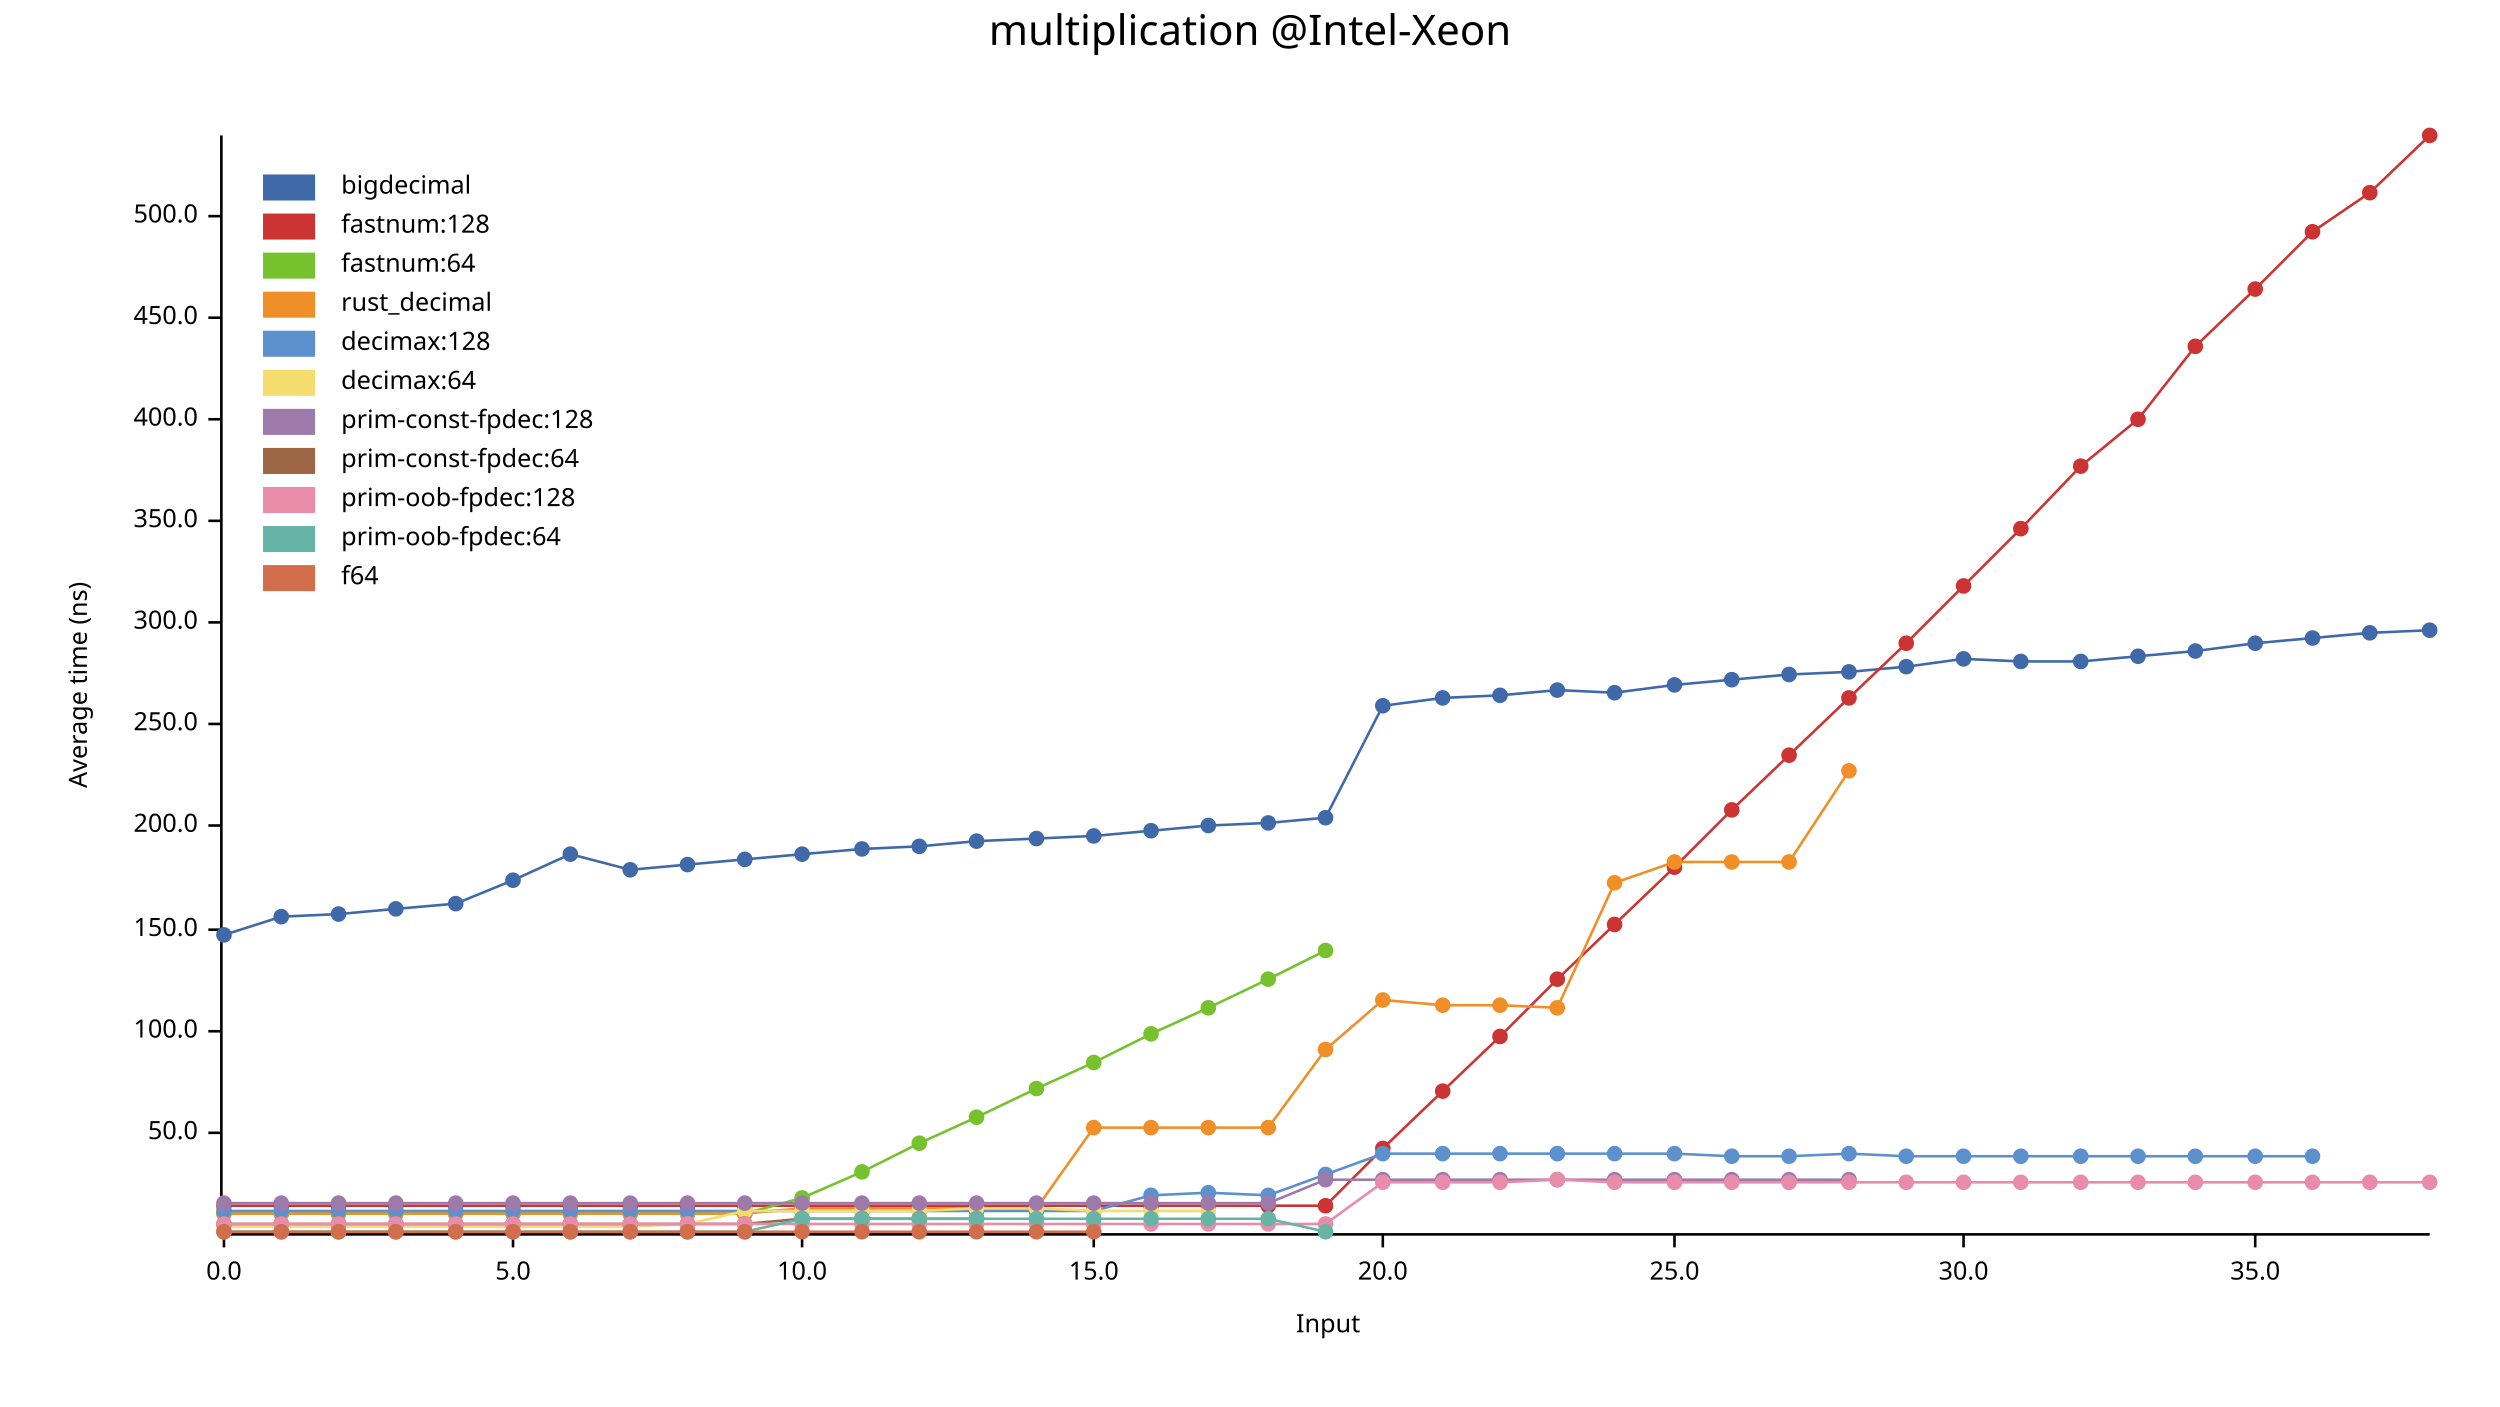
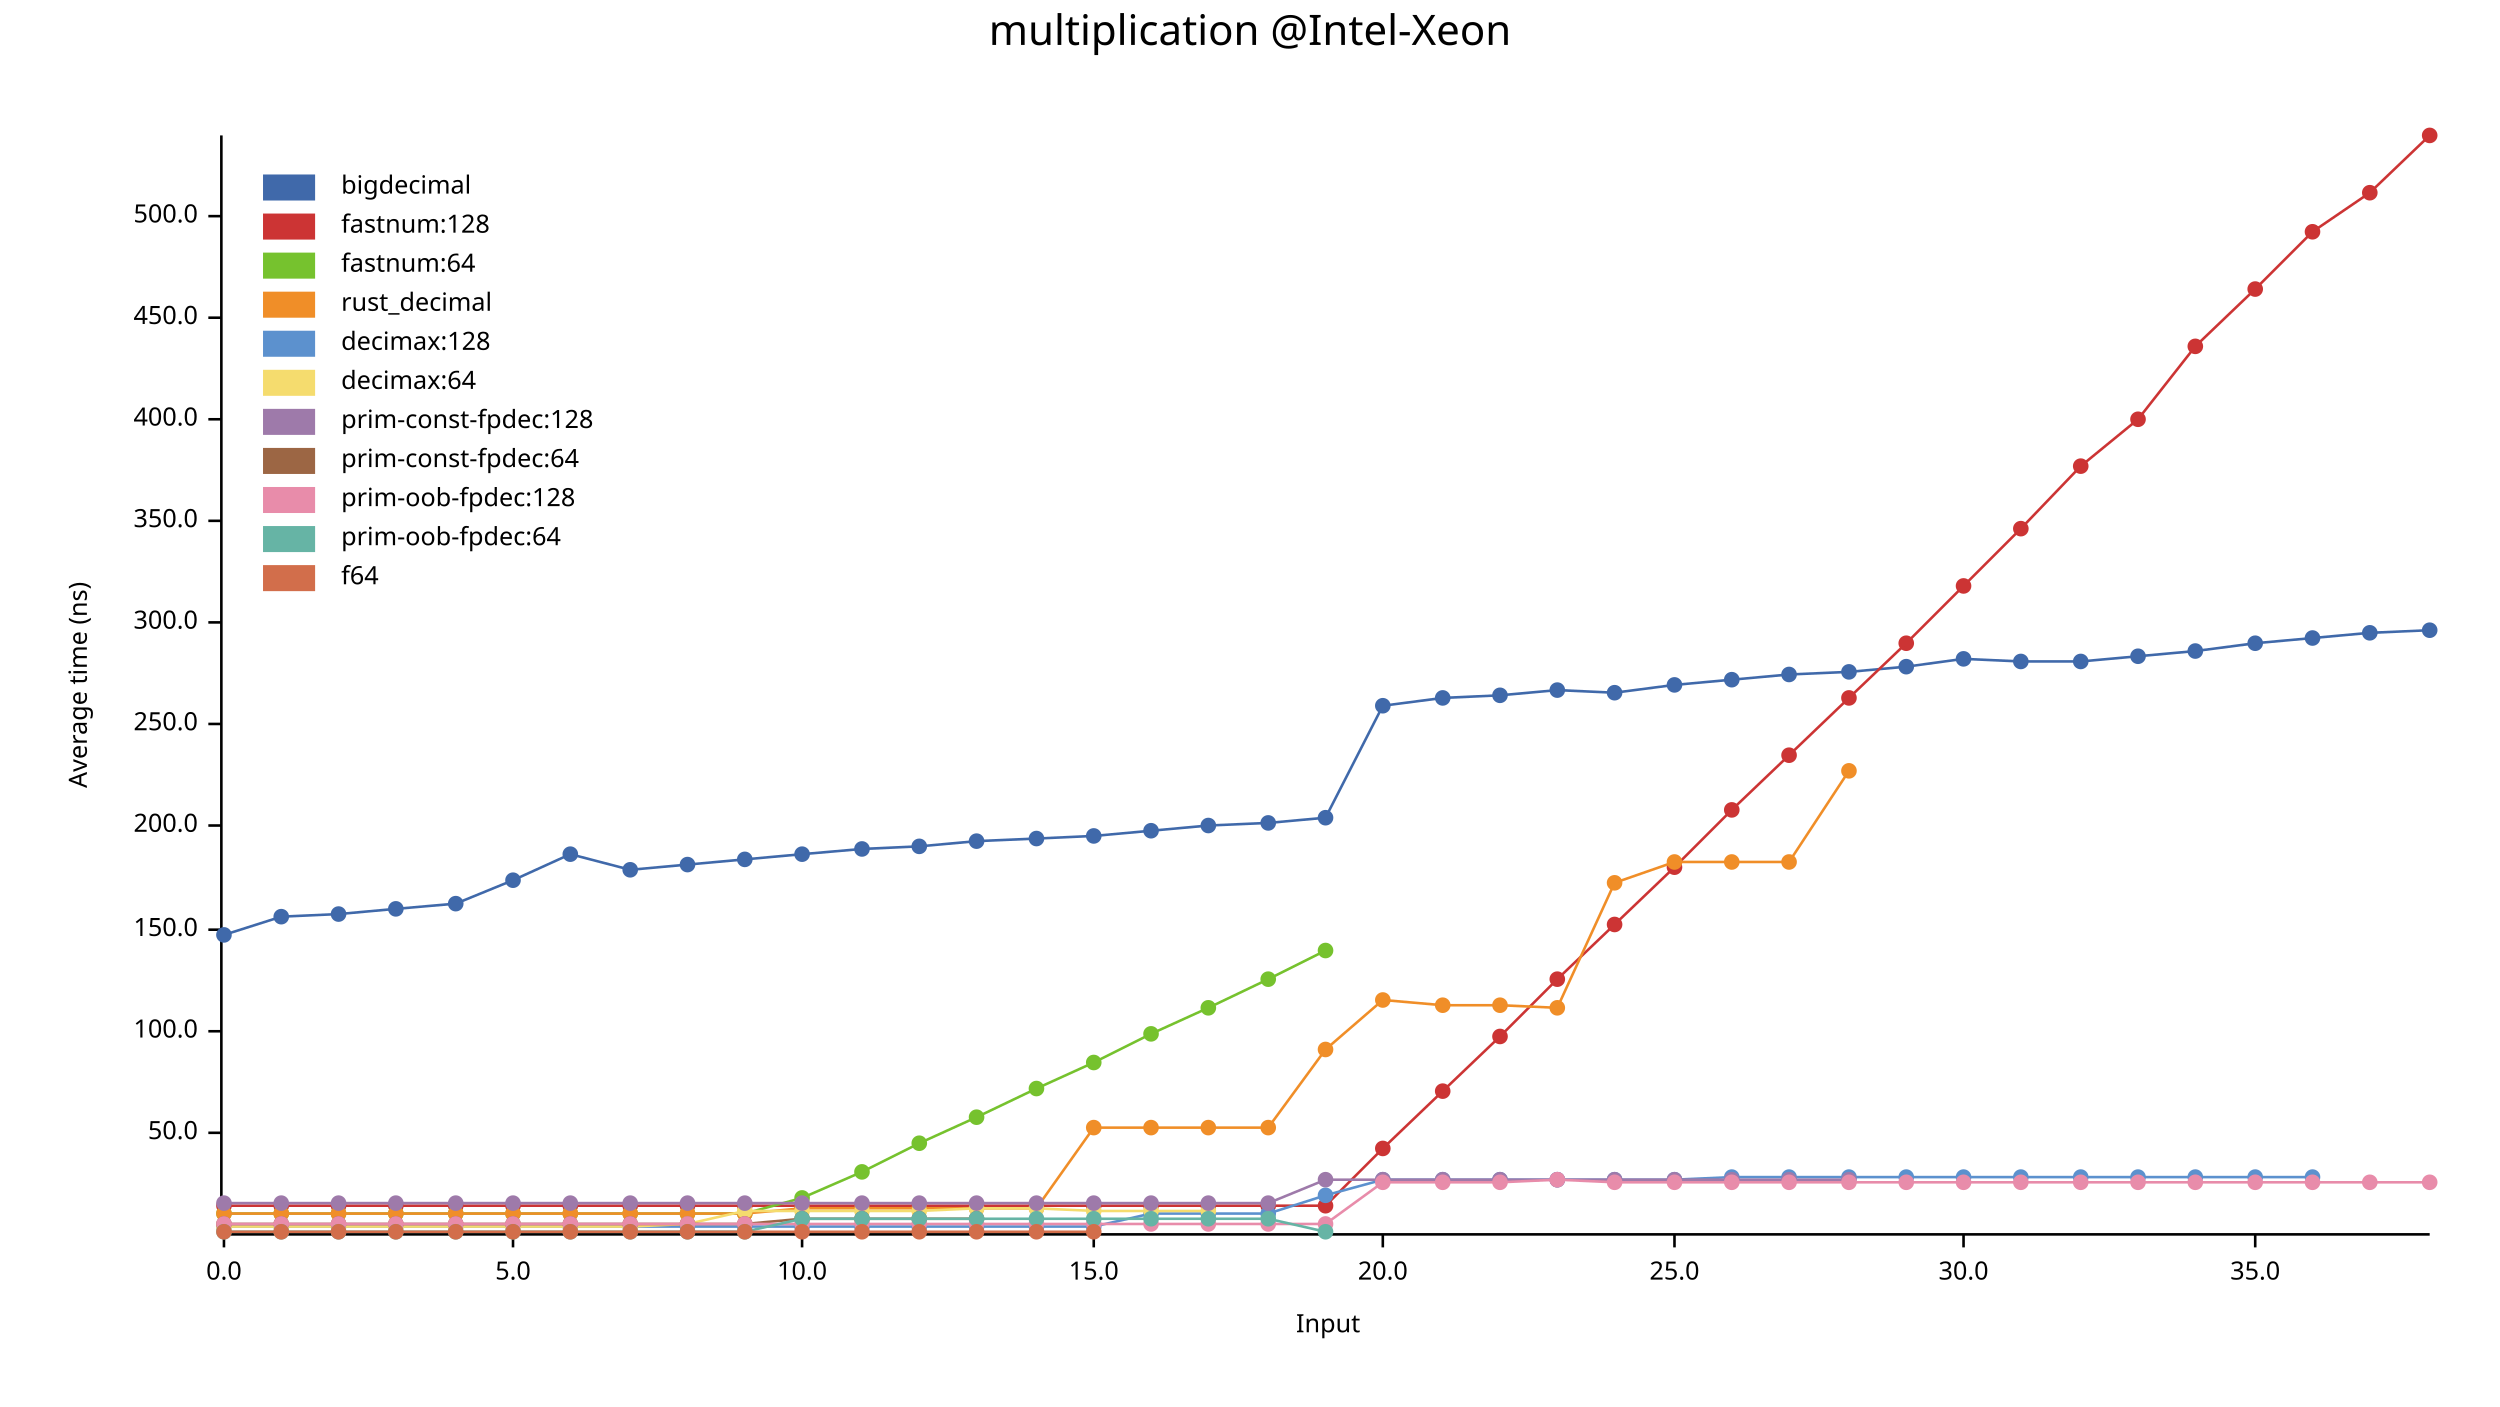
<svg xmlns="http://www.w3.org/2000/svg" width="960" height="540" viewBox="0 0 960 540">
  <text x="480" y="5" dy="0.76em" text-anchor="middle" font-family="sans-serif" font-size="16.129" opacity="1" fill="#000000">
multiplication @Intel-Xeon
</text>
  <text x="26" y="263" dy="0.76em" text-anchor="middle" font-family="sans-serif" font-size="9.677" opacity="1" fill="#000000" transform="rotate(270, 26, 263)">
Average time (ns)
</text>
  <text x="510" y="514" dy="-0.5ex" text-anchor="middle" font-family="sans-serif" font-size="9.677" opacity="1" fill="#000000">
Input
</text>
  <polyline fill="none" opacity="1" stroke="#000000" stroke-width="1" points="85,52 85,473 " />
  <text x="76" y="435" dy="0.5ex" text-anchor="end" font-family="sans-serif" font-size="9.677" opacity="1" fill="#000000">
50.0
</text>
  <polyline fill="none" opacity="1" stroke="#000000" stroke-width="1" points="80,435 85,435 " />
  <text x="76" y="396" dy="0.5ex" text-anchor="end" font-family="sans-serif" font-size="9.677" opacity="1" fill="#000000">
100.0
</text>
  <polyline fill="none" opacity="1" stroke="#000000" stroke-width="1" points="80,396 85,396 " />
  <text x="76" y="357" dy="0.5ex" text-anchor="end" font-family="sans-serif" font-size="9.677" opacity="1" fill="#000000">
150.0
</text>
  <polyline fill="none" opacity="1" stroke="#000000" stroke-width="1" points="80,357 85,357 " />
  <text x="76" y="317" dy="0.5ex" text-anchor="end" font-family="sans-serif" font-size="9.677" opacity="1" fill="#000000">
200.0
</text>
  <polyline fill="none" opacity="1" stroke="#000000" stroke-width="1" points="80,317 85,317 " />
  <text x="76" y="278" dy="0.5ex" text-anchor="end" font-family="sans-serif" font-size="9.677" opacity="1" fill="#000000">
250.0
</text>
  <polyline fill="none" opacity="1" stroke="#000000" stroke-width="1" points="80,278 85,278 " />
  <text x="76" y="239" dy="0.5ex" text-anchor="end" font-family="sans-serif" font-size="9.677" opacity="1" fill="#000000">
300.0
</text>
  <polyline fill="none" opacity="1" stroke="#000000" stroke-width="1" points="80,239 85,239 " />
  <text x="76" y="200" dy="0.5ex" text-anchor="end" font-family="sans-serif" font-size="9.677" opacity="1" fill="#000000">
350.0
</text>
  <polyline fill="none" opacity="1" stroke="#000000" stroke-width="1" points="80,200 85,200 " />
  <text x="76" y="161" dy="0.5ex" text-anchor="end" font-family="sans-serif" font-size="9.677" opacity="1" fill="#000000">
400.0
</text>
  <polyline fill="none" opacity="1" stroke="#000000" stroke-width="1" points="80,161 85,161 " />
  <text x="76" y="122" dy="0.5ex" text-anchor="end" font-family="sans-serif" font-size="9.677" opacity="1" fill="#000000">
450.0
</text>
  <polyline fill="none" opacity="1" stroke="#000000" stroke-width="1" points="80,122 85,122 " />
  <text x="76" y="83" dy="0.5ex" text-anchor="end" font-family="sans-serif" font-size="9.677" opacity="1" fill="#000000">
500.0
</text>
  <polyline fill="none" opacity="1" stroke="#000000" stroke-width="1" points="80,83 85,83 " />
  <polyline fill="none" opacity="1" stroke="#000000" stroke-width="1" points="86,474 933,474 " />
  <text x="86" y="484" dy="0.76em" text-anchor="middle" font-family="sans-serif" font-size="9.677" opacity="1" fill="#000000">
0.0
</text>
  <polyline fill="none" opacity="1" stroke="#000000" stroke-width="1" points="86,474 86,479 " />
  <text x="197" y="484" dy="0.76em" text-anchor="middle" font-family="sans-serif" font-size="9.677" opacity="1" fill="#000000">
5.0
</text>
  <polyline fill="none" opacity="1" stroke="#000000" stroke-width="1" points="197,474 197,479 " />
  <text x="308" y="484" dy="0.76em" text-anchor="middle" font-family="sans-serif" font-size="9.677" opacity="1" fill="#000000">
10.0
</text>
  <polyline fill="none" opacity="1" stroke="#000000" stroke-width="1" points="308,474 308,479 " />
  <text x="420" y="484" dy="0.76em" text-anchor="middle" font-family="sans-serif" font-size="9.677" opacity="1" fill="#000000">
15.0
</text>
  <polyline fill="none" opacity="1" stroke="#000000" stroke-width="1" points="420,474 420,479 " />
  <text x="531" y="484" dy="0.76em" text-anchor="middle" font-family="sans-serif" font-size="9.677" opacity="1" fill="#000000">
20.0
</text>
  <polyline fill="none" opacity="1" stroke="#000000" stroke-width="1" points="531,474 531,479 " />
  <text x="643" y="484" dy="0.76em" text-anchor="middle" font-family="sans-serif" font-size="9.677" opacity="1" fill="#000000">
25.0
</text>
  <polyline fill="none" opacity="1" stroke="#000000" stroke-width="1" points="643,474 643,479 " />
  <text x="754" y="484" dy="0.76em" text-anchor="middle" font-family="sans-serif" font-size="9.677" opacity="1" fill="#000000">
30.0
</text>
  <polyline fill="none" opacity="1" stroke="#000000" stroke-width="1" points="754,474 754,479 " />
  <text x="866" y="484" dy="0.76em" text-anchor="middle" font-family="sans-serif" font-size="9.677" opacity="1" fill="#000000">
35.0
</text>
  <polyline fill="none" opacity="1" stroke="#000000" stroke-width="1" points="866,474 866,479 " />
  <circle cx="86" cy="359" r="3" opacity="1" fill="#4069AA" stroke="none" stroke-width="1" />
  <circle cx="108" cy="352" r="3" opacity="1" fill="#4069AA" stroke="none" stroke-width="1" />
  <circle cx="130" cy="351" r="3" opacity="1" fill="#4069AA" stroke="none" stroke-width="1" />
  <circle cx="152" cy="349" r="3" opacity="1" fill="#4069AA" stroke="none" stroke-width="1" />
  <circle cx="175" cy="347" r="3" opacity="1" fill="#4069AA" stroke="none" stroke-width="1" />
  <circle cx="197" cy="338" r="3" opacity="1" fill="#4069AA" stroke="none" stroke-width="1" />
  <circle cx="219" cy="328" r="3" opacity="1" fill="#4069AA" stroke="none" stroke-width="1" />
  <circle cx="242" cy="334" r="3" opacity="1" fill="#4069AA" stroke="none" stroke-width="1" />
  <circle cx="264" cy="332" r="3" opacity="1" fill="#4069AA" stroke="none" stroke-width="1" />
  <circle cx="286" cy="330" r="3" opacity="1" fill="#4069AA" stroke="none" stroke-width="1" />
  <circle cx="308" cy="328" r="3" opacity="1" fill="#4069AA" stroke="none" stroke-width="1" />
  <circle cx="331" cy="326" r="3" opacity="1" fill="#4069AA" stroke="none" stroke-width="1" />
  <circle cx="353" cy="325" r="3" opacity="1" fill="#4069AA" stroke="none" stroke-width="1" />
  <circle cx="375" cy="323" r="3" opacity="1" fill="#4069AA" stroke="none" stroke-width="1" />
  <circle cx="398" cy="322" r="3" opacity="1" fill="#4069AA" stroke="none" stroke-width="1" />
  <circle cx="420" cy="321" r="3" opacity="1" fill="#4069AA" stroke="none" stroke-width="1" />
  <circle cx="442" cy="319" r="3" opacity="1" fill="#4069AA" stroke="none" stroke-width="1" />
  <circle cx="464" cy="317" r="3" opacity="1" fill="#4069AA" stroke="none" stroke-width="1" />
  <circle cx="487" cy="316" r="3" opacity="1" fill="#4069AA" stroke="none" stroke-width="1" />
  <circle cx="509" cy="314" r="3" opacity="1" fill="#4069AA" stroke="none" stroke-width="1" />
  <circle cx="531" cy="271" r="3" opacity="1" fill="#4069AA" stroke="none" stroke-width="1" />
  <circle cx="554" cy="268" r="3" opacity="1" fill="#4069AA" stroke="none" stroke-width="1" />
  <circle cx="576" cy="267" r="3" opacity="1" fill="#4069AA" stroke="none" stroke-width="1" />
  <circle cx="598" cy="265" r="3" opacity="1" fill="#4069AA" stroke="none" stroke-width="1" />
  <circle cx="620" cy="266" r="3" opacity="1" fill="#4069AA" stroke="none" stroke-width="1" />
  <circle cx="643" cy="263" r="3" opacity="1" fill="#4069AA" stroke="none" stroke-width="1" />
  <circle cx="665" cy="261" r="3" opacity="1" fill="#4069AA" stroke="none" stroke-width="1" />
  <circle cx="687" cy="259" r="3" opacity="1" fill="#4069AA" stroke="none" stroke-width="1" />
  <circle cx="710" cy="258" r="3" opacity="1" fill="#4069AA" stroke="none" stroke-width="1" />
  <circle cx="732" cy="256" r="3" opacity="1" fill="#4069AA" stroke="none" stroke-width="1" />
  <circle cx="754" cy="253" r="3" opacity="1" fill="#4069AA" stroke="none" stroke-width="1" />
  <circle cx="776" cy="254" r="3" opacity="1" fill="#4069AA" stroke="none" stroke-width="1" />
  <circle cx="799" cy="254" r="3" opacity="1" fill="#4069AA" stroke="none" stroke-width="1" />
  <circle cx="821" cy="252" r="3" opacity="1" fill="#4069AA" stroke="none" stroke-width="1" />
  <circle cx="843" cy="250" r="3" opacity="1" fill="#4069AA" stroke="none" stroke-width="1" />
  <circle cx="866" cy="247" r="3" opacity="1" fill="#4069AA" stroke="none" stroke-width="1" />
  <circle cx="888" cy="245" r="3" opacity="1" fill="#4069AA" stroke="none" stroke-width="1" />
  <circle cx="910" cy="243" r="3" opacity="1" fill="#4069AA" stroke="none" stroke-width="1" />
  <circle cx="933" cy="242" r="3" opacity="1" fill="#4069AA" stroke="none" stroke-width="1" />
  <polyline fill="none" opacity="1" stroke="#4069AA" stroke-width="1" points="86,359 108,352 130,351 152,349 175,347 197,338 219,328 242,334 264,332 286,330 308,328 331,326 353,325 375,323 398,322 420,321 442,319 464,317 487,316 509,314 531,271 554,268 576,267 598,265 620,266 643,263 665,261 687,259 710,258 732,256 754,253 776,254 799,254 821,252 843,250 866,247 888,245 910,243 933,242 " />
  <circle cx="86" cy="463" r="3" opacity="1" fill="#CC3434" stroke="none" stroke-width="1" />
  <circle cx="108" cy="463" r="3" opacity="1" fill="#CC3434" stroke="none" stroke-width="1" />
  <circle cx="130" cy="463" r="3" opacity="1" fill="#CC3434" stroke="none" stroke-width="1" />
  <circle cx="152" cy="463" r="3" opacity="1" fill="#CC3434" stroke="none" stroke-width="1" />
  <circle cx="175" cy="463" r="3" opacity="1" fill="#CC3434" stroke="none" stroke-width="1" />
  <circle cx="197" cy="463" r="3" opacity="1" fill="#CC3434" stroke="none" stroke-width="1" />
  <circle cx="219" cy="463" r="3" opacity="1" fill="#CC3434" stroke="none" stroke-width="1" />
  <circle cx="242" cy="463" r="3" opacity="1" fill="#CC3434" stroke="none" stroke-width="1" />
  <circle cx="264" cy="463" r="3" opacity="1" fill="#CC3434" stroke="none" stroke-width="1" />
  <circle cx="286" cy="463" r="3" opacity="1" fill="#CC3434" stroke="none" stroke-width="1" />
  <circle cx="308" cy="463" r="3" opacity="1" fill="#CC3434" stroke="none" stroke-width="1" />
  <circle cx="331" cy="463" r="3" opacity="1" fill="#CC3434" stroke="none" stroke-width="1" />
  <circle cx="353" cy="463" r="3" opacity="1" fill="#CC3434" stroke="none" stroke-width="1" />
  <circle cx="375" cy="463" r="3" opacity="1" fill="#CC3434" stroke="none" stroke-width="1" />
  <circle cx="398" cy="463" r="3" opacity="1" fill="#CC3434" stroke="none" stroke-width="1" />
  <circle cx="420" cy="463" r="3" opacity="1" fill="#CC3434" stroke="none" stroke-width="1" />
  <circle cx="442" cy="463" r="3" opacity="1" fill="#CC3434" stroke="none" stroke-width="1" />
  <circle cx="464" cy="463" r="3" opacity="1" fill="#CC3434" stroke="none" stroke-width="1" />
  <circle cx="487" cy="463" r="3" opacity="1" fill="#CC3434" stroke="none" stroke-width="1" />
  <circle cx="509" cy="463" r="3" opacity="1" fill="#CC3434" stroke="none" stroke-width="1" />
  <circle cx="531" cy="441" r="3" opacity="1" fill="#CC3434" stroke="none" stroke-width="1" />
  <circle cx="554" cy="419" r="3" opacity="1" fill="#CC3434" stroke="none" stroke-width="1" />
  <circle cx="576" cy="398" r="3" opacity="1" fill="#CC3434" stroke="none" stroke-width="1" />
  <circle cx="598" cy="376" r="3" opacity="1" fill="#CC3434" stroke="none" stroke-width="1" />
  <circle cx="620" cy="355" r="3" opacity="1" fill="#CC3434" stroke="none" stroke-width="1" />
  <circle cx="643" cy="333" r="3" opacity="1" fill="#CC3434" stroke="none" stroke-width="1" />
  <circle cx="665" cy="311" r="3" opacity="1" fill="#CC3434" stroke="none" stroke-width="1" />
  <circle cx="687" cy="290" r="3" opacity="1" fill="#CC3434" stroke="none" stroke-width="1" />
  <circle cx="710" cy="268" r="3" opacity="1" fill="#CC3434" stroke="none" stroke-width="1" />
  <circle cx="732" cy="247" r="3" opacity="1" fill="#CC3434" stroke="none" stroke-width="1" />
  <circle cx="754" cy="225" r="3" opacity="1" fill="#CC3434" stroke="none" stroke-width="1" />
  <circle cx="776" cy="203" r="3" opacity="1" fill="#CC3434" stroke="none" stroke-width="1" />
  <circle cx="799" cy="179" r="3" opacity="1" fill="#CC3434" stroke="none" stroke-width="1" />
  <circle cx="821" cy="161" r="3" opacity="1" fill="#CC3434" stroke="none" stroke-width="1" />
  <circle cx="843" cy="133" r="3" opacity="1" fill="#CC3434" stroke="none" stroke-width="1" />
  <circle cx="866" cy="111" r="3" opacity="1" fill="#CC3434" stroke="none" stroke-width="1" />
  <circle cx="888" cy="89" r="3" opacity="1" fill="#CC3434" stroke="none" stroke-width="1" />
  <circle cx="910" cy="74" r="3" opacity="1" fill="#CC3434" stroke="none" stroke-width="1" />
  <circle cx="933" cy="52" r="3" opacity="1" fill="#CC3434" stroke="none" stroke-width="1" />
  <polyline fill="none" opacity="1" stroke="#CC3434" stroke-width="1" points="86,463 108,463 130,463 152,463 175,463 197,463 219,463 242,463 264,463 286,463 308,463 331,463 353,463 375,463 398,463 420,463 442,463 464,463 487,463 509,463 531,441 554,419 576,398 598,376 620,355 643,333 665,311 687,290 710,268 732,247 754,225 776,203 799,179 821,161 843,133 866,111 888,89 910,74 933,52 " />
  <circle cx="86" cy="466" r="3" opacity="1" fill="#76C22E" stroke="none" stroke-width="1" />
  <circle cx="108" cy="466" r="3" opacity="1" fill="#76C22E" stroke="none" stroke-width="1" />
  <circle cx="130" cy="466" r="3" opacity="1" fill="#76C22E" stroke="none" stroke-width="1" />
  <circle cx="152" cy="466" r="3" opacity="1" fill="#76C22E" stroke="none" stroke-width="1" />
  <circle cx="175" cy="466" r="3" opacity="1" fill="#76C22E" stroke="none" stroke-width="1" />
  <circle cx="197" cy="466" r="3" opacity="1" fill="#76C22E" stroke="none" stroke-width="1" />
  <circle cx="219" cy="466" r="3" opacity="1" fill="#76C22E" stroke="none" stroke-width="1" />
  <circle cx="242" cy="466" r="3" opacity="1" fill="#76C22E" stroke="none" stroke-width="1" />
  <circle cx="264" cy="466" r="3" opacity="1" fill="#76C22E" stroke="none" stroke-width="1" />
  <circle cx="286" cy="466" r="3" opacity="1" fill="#76C22E" stroke="none" stroke-width="1" />
  <circle cx="308" cy="460" r="3" opacity="1" fill="#76C22E" stroke="none" stroke-width="1" />
  <circle cx="331" cy="450" r="3" opacity="1" fill="#76C22E" stroke="none" stroke-width="1" />
  <circle cx="353" cy="439" r="3" opacity="1" fill="#76C22E" stroke="none" stroke-width="1" />
  <circle cx="375" cy="429" r="3" opacity="1" fill="#76C22E" stroke="none" stroke-width="1" />
  <circle cx="398" cy="418" r="3" opacity="1" fill="#76C22E" stroke="none" stroke-width="1" />
  <circle cx="420" cy="408" r="3" opacity="1" fill="#76C22E" stroke="none" stroke-width="1" />
  <circle cx="442" cy="397" r="3" opacity="1" fill="#76C22E" stroke="none" stroke-width="1" />
  <circle cx="464" cy="387" r="3" opacity="1" fill="#76C22E" stroke="none" stroke-width="1" />
  <circle cx="487" cy="376" r="3" opacity="1" fill="#76C22E" stroke="none" stroke-width="1" />
  <circle cx="509" cy="365" r="3" opacity="1" fill="#76C22E" stroke="none" stroke-width="1" />
  <polyline fill="none" opacity="1" stroke="#76C22E" stroke-width="1" points="86,466 108,466 130,466 152,466 175,466 197,466 219,466 242,466 264,466 286,466 308,460 331,450 353,439 375,429 398,418 420,408 442,397 464,387 487,376 509,365 " />
  <circle cx="86" cy="466" r="3" opacity="1" fill="#F08E28" stroke="none" stroke-width="1" />
  <circle cx="108" cy="466" r="3" opacity="1" fill="#F08E28" stroke="none" stroke-width="1" />
  <circle cx="130" cy="466" r="3" opacity="1" fill="#F08E28" stroke="none" stroke-width="1" />
  <circle cx="152" cy="466" r="3" opacity="1" fill="#F08E28" stroke="none" stroke-width="1" />
  <circle cx="175" cy="466" r="3" opacity="1" fill="#F08E28" stroke="none" stroke-width="1" />
  <circle cx="197" cy="466" r="3" opacity="1" fill="#F08E28" stroke="none" stroke-width="1" />
  <circle cx="219" cy="466" r="3" opacity="1" fill="#F08E28" stroke="none" stroke-width="1" />
  <circle cx="242" cy="466" r="3" opacity="1" fill="#F08E28" stroke="none" stroke-width="1" />
  <circle cx="264" cy="466" r="3" opacity="1" fill="#F08E28" stroke="none" stroke-width="1" />
  <circle cx="286" cy="466" r="3" opacity="1" fill="#F08E28" stroke="none" stroke-width="1" />
  <circle cx="308" cy="464" r="3" opacity="1" fill="#F08E28" stroke="none" stroke-width="1" />
  <circle cx="331" cy="464" r="3" opacity="1" fill="#F08E28" stroke="none" stroke-width="1" />
  <circle cx="353" cy="464" r="3" opacity="1" fill="#F08E28" stroke="none" stroke-width="1" />
  <circle cx="375" cy="464" r="3" opacity="1" fill="#F08E28" stroke="none" stroke-width="1" />
  <circle cx="398" cy="464" r="3" opacity="1" fill="#F08E28" stroke="none" stroke-width="1" />
  <circle cx="420" cy="433" r="3" opacity="1" fill="#F08E28" stroke="none" stroke-width="1" />
  <circle cx="442" cy="433" r="3" opacity="1" fill="#F08E28" stroke="none" stroke-width="1" />
  <circle cx="464" cy="433" r="3" opacity="1" fill="#F08E28" stroke="none" stroke-width="1" />
  <circle cx="487" cy="433" r="3" opacity="1" fill="#F08E28" stroke="none" stroke-width="1" />
  <circle cx="509" cy="403" r="3" opacity="1" fill="#F08E28" stroke="none" stroke-width="1" />
  <circle cx="531" cy="384" r="3" opacity="1" fill="#F08E28" stroke="none" stroke-width="1" />
  <circle cx="554" cy="386" r="3" opacity="1" fill="#F08E28" stroke="none" stroke-width="1" />
  <circle cx="576" cy="386" r="3" opacity="1" fill="#F08E28" stroke="none" stroke-width="1" />
  <circle cx="598" cy="387" r="3" opacity="1" fill="#F08E28" stroke="none" stroke-width="1" />
  <circle cx="620" cy="339" r="3" opacity="1" fill="#F08E28" stroke="none" stroke-width="1" />
  <circle cx="643" cy="331" r="3" opacity="1" fill="#F08E28" stroke="none" stroke-width="1" />
  <circle cx="665" cy="331" r="3" opacity="1" fill="#F08E28" stroke="none" stroke-width="1" />
  <circle cx="687" cy="331" r="3" opacity="1" fill="#F08E28" stroke="none" stroke-width="1" />
  <circle cx="710" cy="296" r="3" opacity="1" fill="#F08E28" stroke="none" stroke-width="1" />
  <polyline fill="none" opacity="1" stroke="#F08E28" stroke-width="1" points="86,466 108,466 130,466 152,466 175,466 197,466 219,466 242,466 264,466 286,466 308,464 331,464 353,464 375,464 398,464 420,433 442,433 464,433 487,433 509,403 531,384 554,386 576,386 598,387 620,339 643,331 665,331 687,331 710,296 " />
-   <circle cx="86" cy="465" r="3" opacity="1" fill="#5C91CE" stroke="none" stroke-width="1" />
-   <circle cx="108" cy="465" r="3" opacity="1" fill="#5C91CE" stroke="none" stroke-width="1" />
-   <circle cx="130" cy="465" r="3" opacity="1" fill="#5C91CE" stroke="none" stroke-width="1" />
-   <circle cx="152" cy="465" r="3" opacity="1" fill="#5C91CE" stroke="none" stroke-width="1" />
-   <circle cx="175" cy="465" r="3" opacity="1" fill="#5C91CE" stroke="none" stroke-width="1" />
-   <circle cx="197" cy="465" r="3" opacity="1" fill="#5C91CE" stroke="none" stroke-width="1" />
-   <circle cx="219" cy="465" r="3" opacity="1" fill="#5C91CE" stroke="none" stroke-width="1" />
-   <circle cx="242" cy="465" r="3" opacity="1" fill="#5C91CE" stroke="none" stroke-width="1" />
-   <circle cx="264" cy="465" r="3" opacity="1" fill="#5C91CE" stroke="none" stroke-width="1" />
-   <circle cx="286" cy="465" r="3" opacity="1" fill="#5C91CE" stroke="none" stroke-width="1" />
-   <circle cx="308" cy="465" r="3" opacity="1" fill="#5C91CE" stroke="none" stroke-width="1" />
-   <circle cx="331" cy="465" r="3" opacity="1" fill="#5C91CE" stroke="none" stroke-width="1" />
-   <circle cx="353" cy="465" r="3" opacity="1" fill="#5C91CE" stroke="none" stroke-width="1" />
-   <circle cx="375" cy="465" r="3" opacity="1" fill="#5C91CE" stroke="none" stroke-width="1" />
-   <circle cx="398" cy="465" r="3" opacity="1" fill="#5C91CE" stroke="none" stroke-width="1" />
-   <circle cx="420" cy="465" r="3" opacity="1" fill="#5C91CE" stroke="none" stroke-width="1" />
-   <circle cx="442" cy="459" r="3" opacity="1" fill="#5C91CE" stroke="none" stroke-width="1" />
-   <circle cx="464" cy="458" r="3" opacity="1" fill="#5C91CE" stroke="none" stroke-width="1" />
-   <circle cx="487" cy="459" r="3" opacity="1" fill="#5C91CE" stroke="none" stroke-width="1" />
-   <circle cx="509" cy="451" r="3" opacity="1" fill="#5C91CE" stroke="none" stroke-width="1" />
-   <circle cx="531" cy="443" r="3" opacity="1" fill="#5C91CE" stroke="none" stroke-width="1" />
-   <circle cx="554" cy="443" r="3" opacity="1" fill="#5C91CE" stroke="none" stroke-width="1" />
-   <circle cx="576" cy="443" r="3" opacity="1" fill="#5C91CE" stroke="none" stroke-width="1" />
-   <circle cx="598" cy="443" r="3" opacity="1" fill="#5C91CE" stroke="none" stroke-width="1" />
-   <circle cx="620" cy="443" r="3" opacity="1" fill="#5C91CE" stroke="none" stroke-width="1" />
-   <circle cx="643" cy="443" r="3" opacity="1" fill="#5C91CE" stroke="none" stroke-width="1" />
-   <circle cx="665" cy="444" r="3" opacity="1" fill="#5C91CE" stroke="none" stroke-width="1" />
-   <circle cx="687" cy="444" r="3" opacity="1" fill="#5C91CE" stroke="none" stroke-width="1" />
-   <circle cx="710" cy="443" r="3" opacity="1" fill="#5C91CE" stroke="none" stroke-width="1" />
-   <circle cx="732" cy="444" r="3" opacity="1" fill="#5C91CE" stroke="none" stroke-width="1" />
-   <circle cx="754" cy="444" r="3" opacity="1" fill="#5C91CE" stroke="none" stroke-width="1" />
-   <circle cx="776" cy="444" r="3" opacity="1" fill="#5C91CE" stroke="none" stroke-width="1" />
-   <circle cx="799" cy="444" r="3" opacity="1" fill="#5C91CE" stroke="none" stroke-width="1" />
-   <circle cx="821" cy="444" r="3" opacity="1" fill="#5C91CE" stroke="none" stroke-width="1" />
-   <circle cx="843" cy="444" r="3" opacity="1" fill="#5C91CE" stroke="none" stroke-width="1" />
-   <circle cx="866" cy="444" r="3" opacity="1" fill="#5C91CE" stroke="none" stroke-width="1" />
-   <circle cx="888" cy="444" r="3" opacity="1" fill="#5C91CE" stroke="none" stroke-width="1" />
-   <polyline fill="none" opacity="1" stroke="#5C91CE" stroke-width="1" points="86,465 108,465 130,465 152,465 175,465 197,465 219,465 242,465 264,465 286,465 308,465 331,465 353,465 375,465 398,465 420,465 442,459 464,458 487,459 509,451 531,443 554,443 576,443 598,443 620,443 643,443 665,444 687,444 710,443 732,444 754,444 776,444 799,444 821,444 843,444 866,444 888,444 " />
+   <circle cx="86" cy="471" r="3" opacity="1" fill="#5C91CE" stroke="none" stroke-width="1" />
+   <circle cx="108" cy="471" r="3" opacity="1" fill="#5C91CE" stroke="none" stroke-width="1" />
+   <circle cx="130" cy="471" r="3" opacity="1" fill="#5C91CE" stroke="none" stroke-width="1" />
+   <circle cx="152" cy="471" r="3" opacity="1" fill="#5C91CE" stroke="none" stroke-width="1" />
+   <circle cx="175" cy="471" r="3" opacity="1" fill="#5C91CE" stroke="none" stroke-width="1" />
+   <circle cx="197" cy="471" r="3" opacity="1" fill="#5C91CE" stroke="none" stroke-width="1" />
+   <circle cx="219" cy="471" r="3" opacity="1" fill="#5C91CE" stroke="none" stroke-width="1" />
+   <circle cx="242" cy="471" r="3" opacity="1" fill="#5C91CE" stroke="none" stroke-width="1" />
+   <circle cx="264" cy="471" r="3" opacity="1" fill="#5C91CE" stroke="none" stroke-width="1" />
+   <circle cx="286" cy="471" r="3" opacity="1" fill="#5C91CE" stroke="none" stroke-width="1" />
+   <circle cx="308" cy="471" r="3" opacity="1" fill="#5C91CE" stroke="none" stroke-width="1" />
+   <circle cx="331" cy="471" r="3" opacity="1" fill="#5C91CE" stroke="none" stroke-width="1" />
+   <circle cx="353" cy="471" r="3" opacity="1" fill="#5C91CE" stroke="none" stroke-width="1" />
+   <circle cx="375" cy="471" r="3" opacity="1" fill="#5C91CE" stroke="none" stroke-width="1" />
+   <circle cx="398" cy="471" r="3" opacity="1" fill="#5C91CE" stroke="none" stroke-width="1" />
+   <circle cx="420" cy="471" r="3" opacity="1" fill="#5C91CE" stroke="none" stroke-width="1" />
+   <circle cx="442" cy="466" r="3" opacity="1" fill="#5C91CE" stroke="none" stroke-width="1" />
+   <circle cx="464" cy="466" r="3" opacity="1" fill="#5C91CE" stroke="none" stroke-width="1" />
+   <circle cx="487" cy="466" r="3" opacity="1" fill="#5C91CE" stroke="none" stroke-width="1" />
+   <circle cx="509" cy="459" r="3" opacity="1" fill="#5C91CE" stroke="none" stroke-width="1" />
+   <circle cx="531" cy="453" r="3" opacity="1" fill="#5C91CE" stroke="none" stroke-width="1" />
+   <circle cx="554" cy="453" r="3" opacity="1" fill="#5C91CE" stroke="none" stroke-width="1" />
+   <circle cx="576" cy="453" r="3" opacity="1" fill="#5C91CE" stroke="none" stroke-width="1" />
+   <circle cx="598" cy="453" r="3" opacity="1" fill="#5C91CE" stroke="none" stroke-width="1" />
+   <circle cx="620" cy="453" r="3" opacity="1" fill="#5C91CE" stroke="none" stroke-width="1" />
+   <circle cx="643" cy="453" r="3" opacity="1" fill="#5C91CE" stroke="none" stroke-width="1" />
+   <circle cx="665" cy="452" r="3" opacity="1" fill="#5C91CE" stroke="none" stroke-width="1" />
+   <circle cx="687" cy="452" r="3" opacity="1" fill="#5C91CE" stroke="none" stroke-width="1" />
+   <circle cx="710" cy="452" r="3" opacity="1" fill="#5C91CE" stroke="none" stroke-width="1" />
+   <circle cx="732" cy="452" r="3" opacity="1" fill="#5C91CE" stroke="none" stroke-width="1" />
+   <circle cx="754" cy="452" r="3" opacity="1" fill="#5C91CE" stroke="none" stroke-width="1" />
+   <circle cx="776" cy="452" r="3" opacity="1" fill="#5C91CE" stroke="none" stroke-width="1" />
+   <circle cx="799" cy="452" r="3" opacity="1" fill="#5C91CE" stroke="none" stroke-width="1" />
+   <circle cx="821" cy="452" r="3" opacity="1" fill="#5C91CE" stroke="none" stroke-width="1" />
+   <circle cx="843" cy="452" r="3" opacity="1" fill="#5C91CE" stroke="none" stroke-width="1" />
+   <circle cx="866" cy="452" r="3" opacity="1" fill="#5C91CE" stroke="none" stroke-width="1" />
+   <circle cx="888" cy="452" r="3" opacity="1" fill="#5C91CE" stroke="none" stroke-width="1" />
+   <polyline fill="none" opacity="1" stroke="#5C91CE" stroke-width="1" points="86,471 108,471 130,471 152,471 175,471 197,471 219,471 242,471 264,471 286,471 308,471 331,471 353,471 375,471 398,471 420,471 442,466 464,466 487,466 509,459 531,453 554,453 576,453 598,453 620,453 643,453 665,452 687,452 710,452 732,452 754,452 776,452 799,452 821,452 843,452 866,452 888,452 " />
  <circle cx="86" cy="471" r="3" opacity="1" fill="#F5DC6E" stroke="none" stroke-width="1" />
  <circle cx="108" cy="471" r="3" opacity="1" fill="#F5DC6E" stroke="none" stroke-width="1" />
  <circle cx="130" cy="471" r="3" opacity="1" fill="#F5DC6E" stroke="none" stroke-width="1" />
  <circle cx="152" cy="471" r="3" opacity="1" fill="#F5DC6E" stroke="none" stroke-width="1" />
  <circle cx="175" cy="471" r="3" opacity="1" fill="#F5DC6E" stroke="none" stroke-width="1" />
  <circle cx="197" cy="471" r="3" opacity="1" fill="#F5DC6E" stroke="none" stroke-width="1" />
  <circle cx="219" cy="471" r="3" opacity="1" fill="#F5DC6E" stroke="none" stroke-width="1" />
  <circle cx="242" cy="471" r="3" opacity="1" fill="#F5DC6E" stroke="none" stroke-width="1" />
  <circle cx="264" cy="470" r="3" opacity="1" fill="#F5DC6E" stroke="none" stroke-width="1" />
  <circle cx="286" cy="465" r="3" opacity="1" fill="#F5DC6E" stroke="none" stroke-width="1" />
  <circle cx="308" cy="465" r="3" opacity="1" fill="#F5DC6E" stroke="none" stroke-width="1" />
  <circle cx="331" cy="465" r="3" opacity="1" fill="#F5DC6E" stroke="none" stroke-width="1" />
  <circle cx="353" cy="465" r="3" opacity="1" fill="#F5DC6E" stroke="none" stroke-width="1" />
  <circle cx="375" cy="464" r="3" opacity="1" fill="#F5DC6E" stroke="none" stroke-width="1" />
  <circle cx="398" cy="464" r="3" opacity="1" fill="#F5DC6E" stroke="none" stroke-width="1" />
  <circle cx="420" cy="465" r="3" opacity="1" fill="#F5DC6E" stroke="none" stroke-width="1" />
  <circle cx="442" cy="465" r="3" opacity="1" fill="#F5DC6E" stroke="none" stroke-width="1" />
  <circle cx="464" cy="465" r="3" opacity="1" fill="#F5DC6E" stroke="none" stroke-width="1" />
  <polyline fill="none" opacity="1" stroke="#F5DC6E" stroke-width="1" points="86,471 108,471 130,471 152,471 175,471 197,471 219,471 242,471 264,470 286,465 308,465 331,465 353,465 375,464 398,464 420,465 442,465 464,465 " />
  <circle cx="86" cy="462" r="3" opacity="1" fill="#9E7AAA" stroke="none" stroke-width="1" />
  <circle cx="108" cy="462" r="3" opacity="1" fill="#9E7AAA" stroke="none" stroke-width="1" />
  <circle cx="130" cy="462" r="3" opacity="1" fill="#9E7AAA" stroke="none" stroke-width="1" />
  <circle cx="152" cy="462" r="3" opacity="1" fill="#9E7AAA" stroke="none" stroke-width="1" />
  <circle cx="175" cy="462" r="3" opacity="1" fill="#9E7AAA" stroke="none" stroke-width="1" />
  <circle cx="197" cy="462" r="3" opacity="1" fill="#9E7AAA" stroke="none" stroke-width="1" />
  <circle cx="219" cy="462" r="3" opacity="1" fill="#9E7AAA" stroke="none" stroke-width="1" />
  <circle cx="242" cy="462" r="3" opacity="1" fill="#9E7AAA" stroke="none" stroke-width="1" />
  <circle cx="264" cy="462" r="3" opacity="1" fill="#9E7AAA" stroke="none" stroke-width="1" />
  <circle cx="286" cy="462" r="3" opacity="1" fill="#9E7AAA" stroke="none" stroke-width="1" />
  <circle cx="308" cy="462" r="3" opacity="1" fill="#9E7AAA" stroke="none" stroke-width="1" />
  <circle cx="331" cy="462" r="3" opacity="1" fill="#9E7AAA" stroke="none" stroke-width="1" />
  <circle cx="353" cy="462" r="3" opacity="1" fill="#9E7AAA" stroke="none" stroke-width="1" />
  <circle cx="375" cy="462" r="3" opacity="1" fill="#9E7AAA" stroke="none" stroke-width="1" />
  <circle cx="398" cy="462" r="3" opacity="1" fill="#9E7AAA" stroke="none" stroke-width="1" />
  <circle cx="420" cy="462" r="3" opacity="1" fill="#9E7AAA" stroke="none" stroke-width="1" />
  <circle cx="442" cy="462" r="3" opacity="1" fill="#9E7AAA" stroke="none" stroke-width="1" />
  <circle cx="464" cy="462" r="3" opacity="1" fill="#9E7AAA" stroke="none" stroke-width="1" />
  <circle cx="487" cy="462" r="3" opacity="1" fill="#9E7AAA" stroke="none" stroke-width="1" />
  <circle cx="509" cy="453" r="3" opacity="1" fill="#9E7AAA" stroke="none" stroke-width="1" />
  <circle cx="531" cy="453" r="3" opacity="1" fill="#9E7AAA" stroke="none" stroke-width="1" />
  <circle cx="554" cy="453" r="3" opacity="1" fill="#9E7AAA" stroke="none" stroke-width="1" />
  <circle cx="576" cy="453" r="3" opacity="1" fill="#9E7AAA" stroke="none" stroke-width="1" />
  <circle cx="598" cy="453" r="3" opacity="1" fill="#9E7AAA" stroke="none" stroke-width="1" />
  <circle cx="620" cy="453" r="3" opacity="1" fill="#9E7AAA" stroke="none" stroke-width="1" />
  <circle cx="643" cy="453" r="3" opacity="1" fill="#9E7AAA" stroke="none" stroke-width="1" />
  <circle cx="665" cy="453" r="3" opacity="1" fill="#9E7AAA" stroke="none" stroke-width="1" />
  <circle cx="687" cy="453" r="3" opacity="1" fill="#9E7AAA" stroke="none" stroke-width="1" />
  <circle cx="710" cy="453" r="3" opacity="1" fill="#9E7AAA" stroke="none" stroke-width="1" />
  <polyline fill="none" opacity="1" stroke="#9E7AAA" stroke-width="1" points="86,462 108,462 130,462 152,462 175,462 197,462 219,462 242,462 264,462 286,462 308,462 331,462 353,462 375,462 398,462 420,462 442,462 464,462 487,462 509,453 531,453 554,453 576,453 598,453 620,453 643,453 665,453 687,453 710,453 " />
  <circle cx="86" cy="470" r="3" opacity="1" fill="#9C6644" stroke="none" stroke-width="1" />
  <circle cx="108" cy="470" r="3" opacity="1" fill="#9C6644" stroke="none" stroke-width="1" />
  <circle cx="130" cy="470" r="3" opacity="1" fill="#9C6644" stroke="none" stroke-width="1" />
  <circle cx="152" cy="470" r="3" opacity="1" fill="#9C6644" stroke="none" stroke-width="1" />
  <circle cx="175" cy="470" r="3" opacity="1" fill="#9C6644" stroke="none" stroke-width="1" />
  <circle cx="197" cy="470" r="3" opacity="1" fill="#9C6644" stroke="none" stroke-width="1" />
  <circle cx="219" cy="470" r="3" opacity="1" fill="#9C6644" stroke="none" stroke-width="1" />
  <circle cx="242" cy="470" r="3" opacity="1" fill="#9C6644" stroke="none" stroke-width="1" />
  <circle cx="264" cy="470" r="3" opacity="1" fill="#9C6644" stroke="none" stroke-width="1" />
  <circle cx="286" cy="470" r="3" opacity="1" fill="#9C6644" stroke="none" stroke-width="1" />
  <circle cx="308" cy="468" r="3" opacity="1" fill="#9C6644" stroke="none" stroke-width="1" />
  <circle cx="331" cy="468" r="3" opacity="1" fill="#9C6644" stroke="none" stroke-width="1" />
  <circle cx="353" cy="468" r="3" opacity="1" fill="#9C6644" stroke="none" stroke-width="1" />
  <circle cx="375" cy="468" r="3" opacity="1" fill="#9C6644" stroke="none" stroke-width="1" />
  <polyline fill="none" opacity="1" stroke="#9C6644" stroke-width="1" points="86,470 108,470 130,470 152,470 175,470 197,470 219,470 242,470 264,470 286,470 308,468 331,468 353,468 375,468 " />
  <circle cx="86" cy="470" r="3" opacity="1" fill="#E88CAA" stroke="none" stroke-width="1" />
  <circle cx="108" cy="470" r="3" opacity="1" fill="#E88CAA" stroke="none" stroke-width="1" />
  <circle cx="130" cy="470" r="3" opacity="1" fill="#E88CAA" stroke="none" stroke-width="1" />
  <circle cx="152" cy="470" r="3" opacity="1" fill="#E88CAA" stroke="none" stroke-width="1" />
  <circle cx="175" cy="470" r="3" opacity="1" fill="#E88CAA" stroke="none" stroke-width="1" />
  <circle cx="197" cy="470" r="3" opacity="1" fill="#E88CAA" stroke="none" stroke-width="1" />
  <circle cx="219" cy="470" r="3" opacity="1" fill="#E88CAA" stroke="none" stroke-width="1" />
  <circle cx="242" cy="470" r="3" opacity="1" fill="#E88CAA" stroke="none" stroke-width="1" />
  <circle cx="264" cy="470" r="3" opacity="1" fill="#E88CAA" stroke="none" stroke-width="1" />
  <circle cx="286" cy="470" r="3" opacity="1" fill="#E88CAA" stroke="none" stroke-width="1" />
  <circle cx="308" cy="470" r="3" opacity="1" fill="#E88CAA" stroke="none" stroke-width="1" />
  <circle cx="331" cy="470" r="3" opacity="1" fill="#E88CAA" stroke="none" stroke-width="1" />
  <circle cx="353" cy="470" r="3" opacity="1" fill="#E88CAA" stroke="none" stroke-width="1" />
  <circle cx="375" cy="470" r="3" opacity="1" fill="#E88CAA" stroke="none" stroke-width="1" />
  <circle cx="398" cy="470" r="3" opacity="1" fill="#E88CAA" stroke="none" stroke-width="1" />
  <circle cx="420" cy="470" r="3" opacity="1" fill="#E88CAA" stroke="none" stroke-width="1" />
  <circle cx="442" cy="470" r="3" opacity="1" fill="#E88CAA" stroke="none" stroke-width="1" />
  <circle cx="464" cy="470" r="3" opacity="1" fill="#E88CAA" stroke="none" stroke-width="1" />
  <circle cx="487" cy="470" r="3" opacity="1" fill="#E88CAA" stroke="none" stroke-width="1" />
  <circle cx="509" cy="470" r="3" opacity="1" fill="#E88CAA" stroke="none" stroke-width="1" />
  <circle cx="531" cy="454" r="3" opacity="1" fill="#E88CAA" stroke="none" stroke-width="1" />
  <circle cx="554" cy="454" r="3" opacity="1" fill="#E88CAA" stroke="none" stroke-width="1" />
  <circle cx="576" cy="454" r="3" opacity="1" fill="#E88CAA" stroke="none" stroke-width="1" />
  <circle cx="598" cy="453" r="3" opacity="1" fill="#E88CAA" stroke="none" stroke-width="1" />
  <circle cx="620" cy="454" r="3" opacity="1" fill="#E88CAA" stroke="none" stroke-width="1" />
  <circle cx="643" cy="454" r="3" opacity="1" fill="#E88CAA" stroke="none" stroke-width="1" />
  <circle cx="665" cy="454" r="3" opacity="1" fill="#E88CAA" stroke="none" stroke-width="1" />
  <circle cx="687" cy="454" r="3" opacity="1" fill="#E88CAA" stroke="none" stroke-width="1" />
  <circle cx="710" cy="454" r="3" opacity="1" fill="#E88CAA" stroke="none" stroke-width="1" />
  <circle cx="732" cy="454" r="3" opacity="1" fill="#E88CAA" stroke="none" stroke-width="1" />
  <circle cx="754" cy="454" r="3" opacity="1" fill="#E88CAA" stroke="none" stroke-width="1" />
  <circle cx="776" cy="454" r="3" opacity="1" fill="#E88CAA" stroke="none" stroke-width="1" />
  <circle cx="799" cy="454" r="3" opacity="1" fill="#E88CAA" stroke="none" stroke-width="1" />
  <circle cx="821" cy="454" r="3" opacity="1" fill="#E88CAA" stroke="none" stroke-width="1" />
  <circle cx="843" cy="454" r="3" opacity="1" fill="#E88CAA" stroke="none" stroke-width="1" />
  <circle cx="866" cy="454" r="3" opacity="1" fill="#E88CAA" stroke="none" stroke-width="1" />
  <circle cx="888" cy="454" r="3" opacity="1" fill="#E88CAA" stroke="none" stroke-width="1" />
  <circle cx="910" cy="454" r="3" opacity="1" fill="#E88CAA" stroke="none" stroke-width="1" />
  <circle cx="933" cy="454" r="3" opacity="1" fill="#E88CAA" stroke="none" stroke-width="1" />
  <polyline fill="none" opacity="1" stroke="#E88CAA" stroke-width="1" points="86,470 108,470 130,470 152,470 175,470 197,470 219,470 242,470 264,470 286,470 308,470 331,470 353,470 375,470 398,470 420,470 442,470 464,470 487,470 509,470 531,454 554,454 576,454 598,453 620,454 643,454 665,454 687,454 710,454 732,454 754,454 776,454 799,454 821,454 843,454 866,454 888,454 910,454 933,454 " />
  <circle cx="86" cy="473" r="3" opacity="1" fill="#66B4A5" stroke="none" stroke-width="1" />
  <circle cx="108" cy="473" r="3" opacity="1" fill="#66B4A5" stroke="none" stroke-width="1" />
  <circle cx="130" cy="473" r="3" opacity="1" fill="#66B4A5" stroke="none" stroke-width="1" />
  <circle cx="152" cy="473" r="3" opacity="1" fill="#66B4A5" stroke="none" stroke-width="1" />
  <circle cx="175" cy="473" r="3" opacity="1" fill="#66B4A5" stroke="none" stroke-width="1" />
  <circle cx="197" cy="473" r="3" opacity="1" fill="#66B4A5" stroke="none" stroke-width="1" />
  <circle cx="219" cy="473" r="3" opacity="1" fill="#66B4A5" stroke="none" stroke-width="1" />
  <circle cx="242" cy="473" r="3" opacity="1" fill="#66B4A5" stroke="none" stroke-width="1" />
  <circle cx="264" cy="473" r="3" opacity="1" fill="#66B4A5" stroke="none" stroke-width="1" />
  <circle cx="286" cy="473" r="3" opacity="1" fill="#66B4A5" stroke="none" stroke-width="1" />
  <circle cx="308" cy="468" r="3" opacity="1" fill="#66B4A5" stroke="none" stroke-width="1" />
  <circle cx="331" cy="468" r="3" opacity="1" fill="#66B4A5" stroke="none" stroke-width="1" />
  <circle cx="353" cy="468" r="3" opacity="1" fill="#66B4A5" stroke="none" stroke-width="1" />
  <circle cx="375" cy="468" r="3" opacity="1" fill="#66B4A5" stroke="none" stroke-width="1" />
  <circle cx="398" cy="468" r="3" opacity="1" fill="#66B4A5" stroke="none" stroke-width="1" />
  <circle cx="420" cy="468" r="3" opacity="1" fill="#66B4A5" stroke="none" stroke-width="1" />
  <circle cx="442" cy="468" r="3" opacity="1" fill="#66B4A5" stroke="none" stroke-width="1" />
  <circle cx="464" cy="468" r="3" opacity="1" fill="#66B4A5" stroke="none" stroke-width="1" />
  <circle cx="487" cy="468" r="3" opacity="1" fill="#66B4A5" stroke="none" stroke-width="1" />
  <circle cx="509" cy="473" r="3" opacity="1" fill="#66B4A5" stroke="none" stroke-width="1" />
  <polyline fill="none" opacity="1" stroke="#66B4A5" stroke-width="1" points="86,473 108,473 130,473 152,473 175,473 197,473 219,473 242,473 264,473 286,473 308,468 331,468 353,468 375,468 398,468 420,468 442,468 464,468 487,468 509,473 " />
  <circle cx="86" cy="473" r="3" opacity="1" fill="#D26E4B" stroke="none" stroke-width="1" />
  <circle cx="108" cy="473" r="3" opacity="1" fill="#D26E4B" stroke="none" stroke-width="1" />
  <circle cx="130" cy="473" r="3" opacity="1" fill="#D26E4B" stroke="none" stroke-width="1" />
  <circle cx="152" cy="473" r="3" opacity="1" fill="#D26E4B" stroke="none" stroke-width="1" />
  <circle cx="175" cy="473" r="3" opacity="1" fill="#D26E4B" stroke="none" stroke-width="1" />
  <circle cx="197" cy="473" r="3" opacity="1" fill="#D26E4B" stroke="none" stroke-width="1" />
  <circle cx="219" cy="473" r="3" opacity="1" fill="#D26E4B" stroke="none" stroke-width="1" />
  <circle cx="242" cy="473" r="3" opacity="1" fill="#D26E4B" stroke="none" stroke-width="1" />
  <circle cx="264" cy="473" r="3" opacity="1" fill="#D26E4B" stroke="none" stroke-width="1" />
  <circle cx="286" cy="473" r="3" opacity="1" fill="#D26E4B" stroke="none" stroke-width="1" />
  <circle cx="308" cy="473" r="3" opacity="1" fill="#D26E4B" stroke="none" stroke-width="1" />
  <circle cx="331" cy="473" r="3" opacity="1" fill="#D26E4B" stroke="none" stroke-width="1" />
  <circle cx="353" cy="473" r="3" opacity="1" fill="#D26E4B" stroke="none" stroke-width="1" />
  <circle cx="375" cy="473" r="3" opacity="1" fill="#D26E4B" stroke="none" stroke-width="1" />
  <circle cx="398" cy="473" r="3" opacity="1" fill="#D26E4B" stroke="none" stroke-width="1" />
  <circle cx="420" cy="473" r="3" opacity="1" fill="#D26E4B" stroke="none" stroke-width="1" />
  <polyline fill="none" opacity="1" stroke="#D26E4B" stroke-width="1" points="86,473 108,473 130,473 152,473 175,473 197,473 219,473 242,473 264,473 286,473 308,473 331,473 353,473 375,473 398,473 420,473 " />
  <text x="131" y="67" dy="0.76em" text-anchor="start" font-family="sans-serif" font-size="9.677" opacity="1" fill="#000000">
bigdecimal
</text>
  <text x="131" y="82" dy="0.76em" text-anchor="start" font-family="sans-serif" font-size="9.677" opacity="1" fill="#000000">
fastnum:128
</text>
  <text x="131" y="97" dy="0.76em" text-anchor="start" font-family="sans-serif" font-size="9.677" opacity="1" fill="#000000">
fastnum:64
</text>
  <text x="131" y="112" dy="0.76em" text-anchor="start" font-family="sans-serif" font-size="9.677" opacity="1" fill="#000000">
rust_decimal
</text>
  <text x="131" y="127" dy="0.76em" text-anchor="start" font-family="sans-serif" font-size="9.677" opacity="1" fill="#000000">
decimax:128
</text>
  <text x="131" y="142" dy="0.76em" text-anchor="start" font-family="sans-serif" font-size="9.677" opacity="1" fill="#000000">
decimax:64
</text>
  <text x="131" y="157" dy="0.76em" text-anchor="start" font-family="sans-serif" font-size="9.677" opacity="1" fill="#000000">
prim-const-fpdec:128
</text>
  <text x="131" y="172" dy="0.76em" text-anchor="start" font-family="sans-serif" font-size="9.677" opacity="1" fill="#000000">
prim-const-fpdec:64
</text>
  <text x="131" y="187" dy="0.76em" text-anchor="start" font-family="sans-serif" font-size="9.677" opacity="1" fill="#000000">
prim-oob-fpdec:128
</text>
  <text x="131" y="202" dy="0.76em" text-anchor="start" font-family="sans-serif" font-size="9.677" opacity="1" fill="#000000">
prim-oob-fpdec:64
</text>
  <text x="131" y="217" dy="0.76em" text-anchor="start" font-family="sans-serif" font-size="9.677" opacity="1" fill="#000000">
f64
</text>
  <rect x="101" y="67" width="20" height="10" opacity="1" fill="#4069AA" stroke="none" />
  <rect x="101" y="82" width="20" height="10" opacity="1" fill="#CC3434" stroke="none" />
  <rect x="101" y="97" width="20" height="10" opacity="1" fill="#76C22E" stroke="none" />
  <rect x="101" y="112" width="20" height="10" opacity="1" fill="#F08E28" stroke="none" />
  <rect x="101" y="127" width="20" height="10" opacity="1" fill="#5C91CE" stroke="none" />
  <rect x="101" y="142" width="20" height="10" opacity="1" fill="#F5DC6E" stroke="none" />
  <rect x="101" y="157" width="20" height="10" opacity="1" fill="#9E7AAA" stroke="none" />
  <rect x="101" y="172" width="20" height="10" opacity="1" fill="#9C6644" stroke="none" />
  <rect x="101" y="187" width="20" height="10" opacity="1" fill="#E88CAA" stroke="none" />
  <rect x="101" y="202" width="20" height="10" opacity="1" fill="#66B4A5" stroke="none" />
  <rect x="101" y="217" width="20" height="10" opacity="1" fill="#D26E4B" stroke="none" />
</svg>
